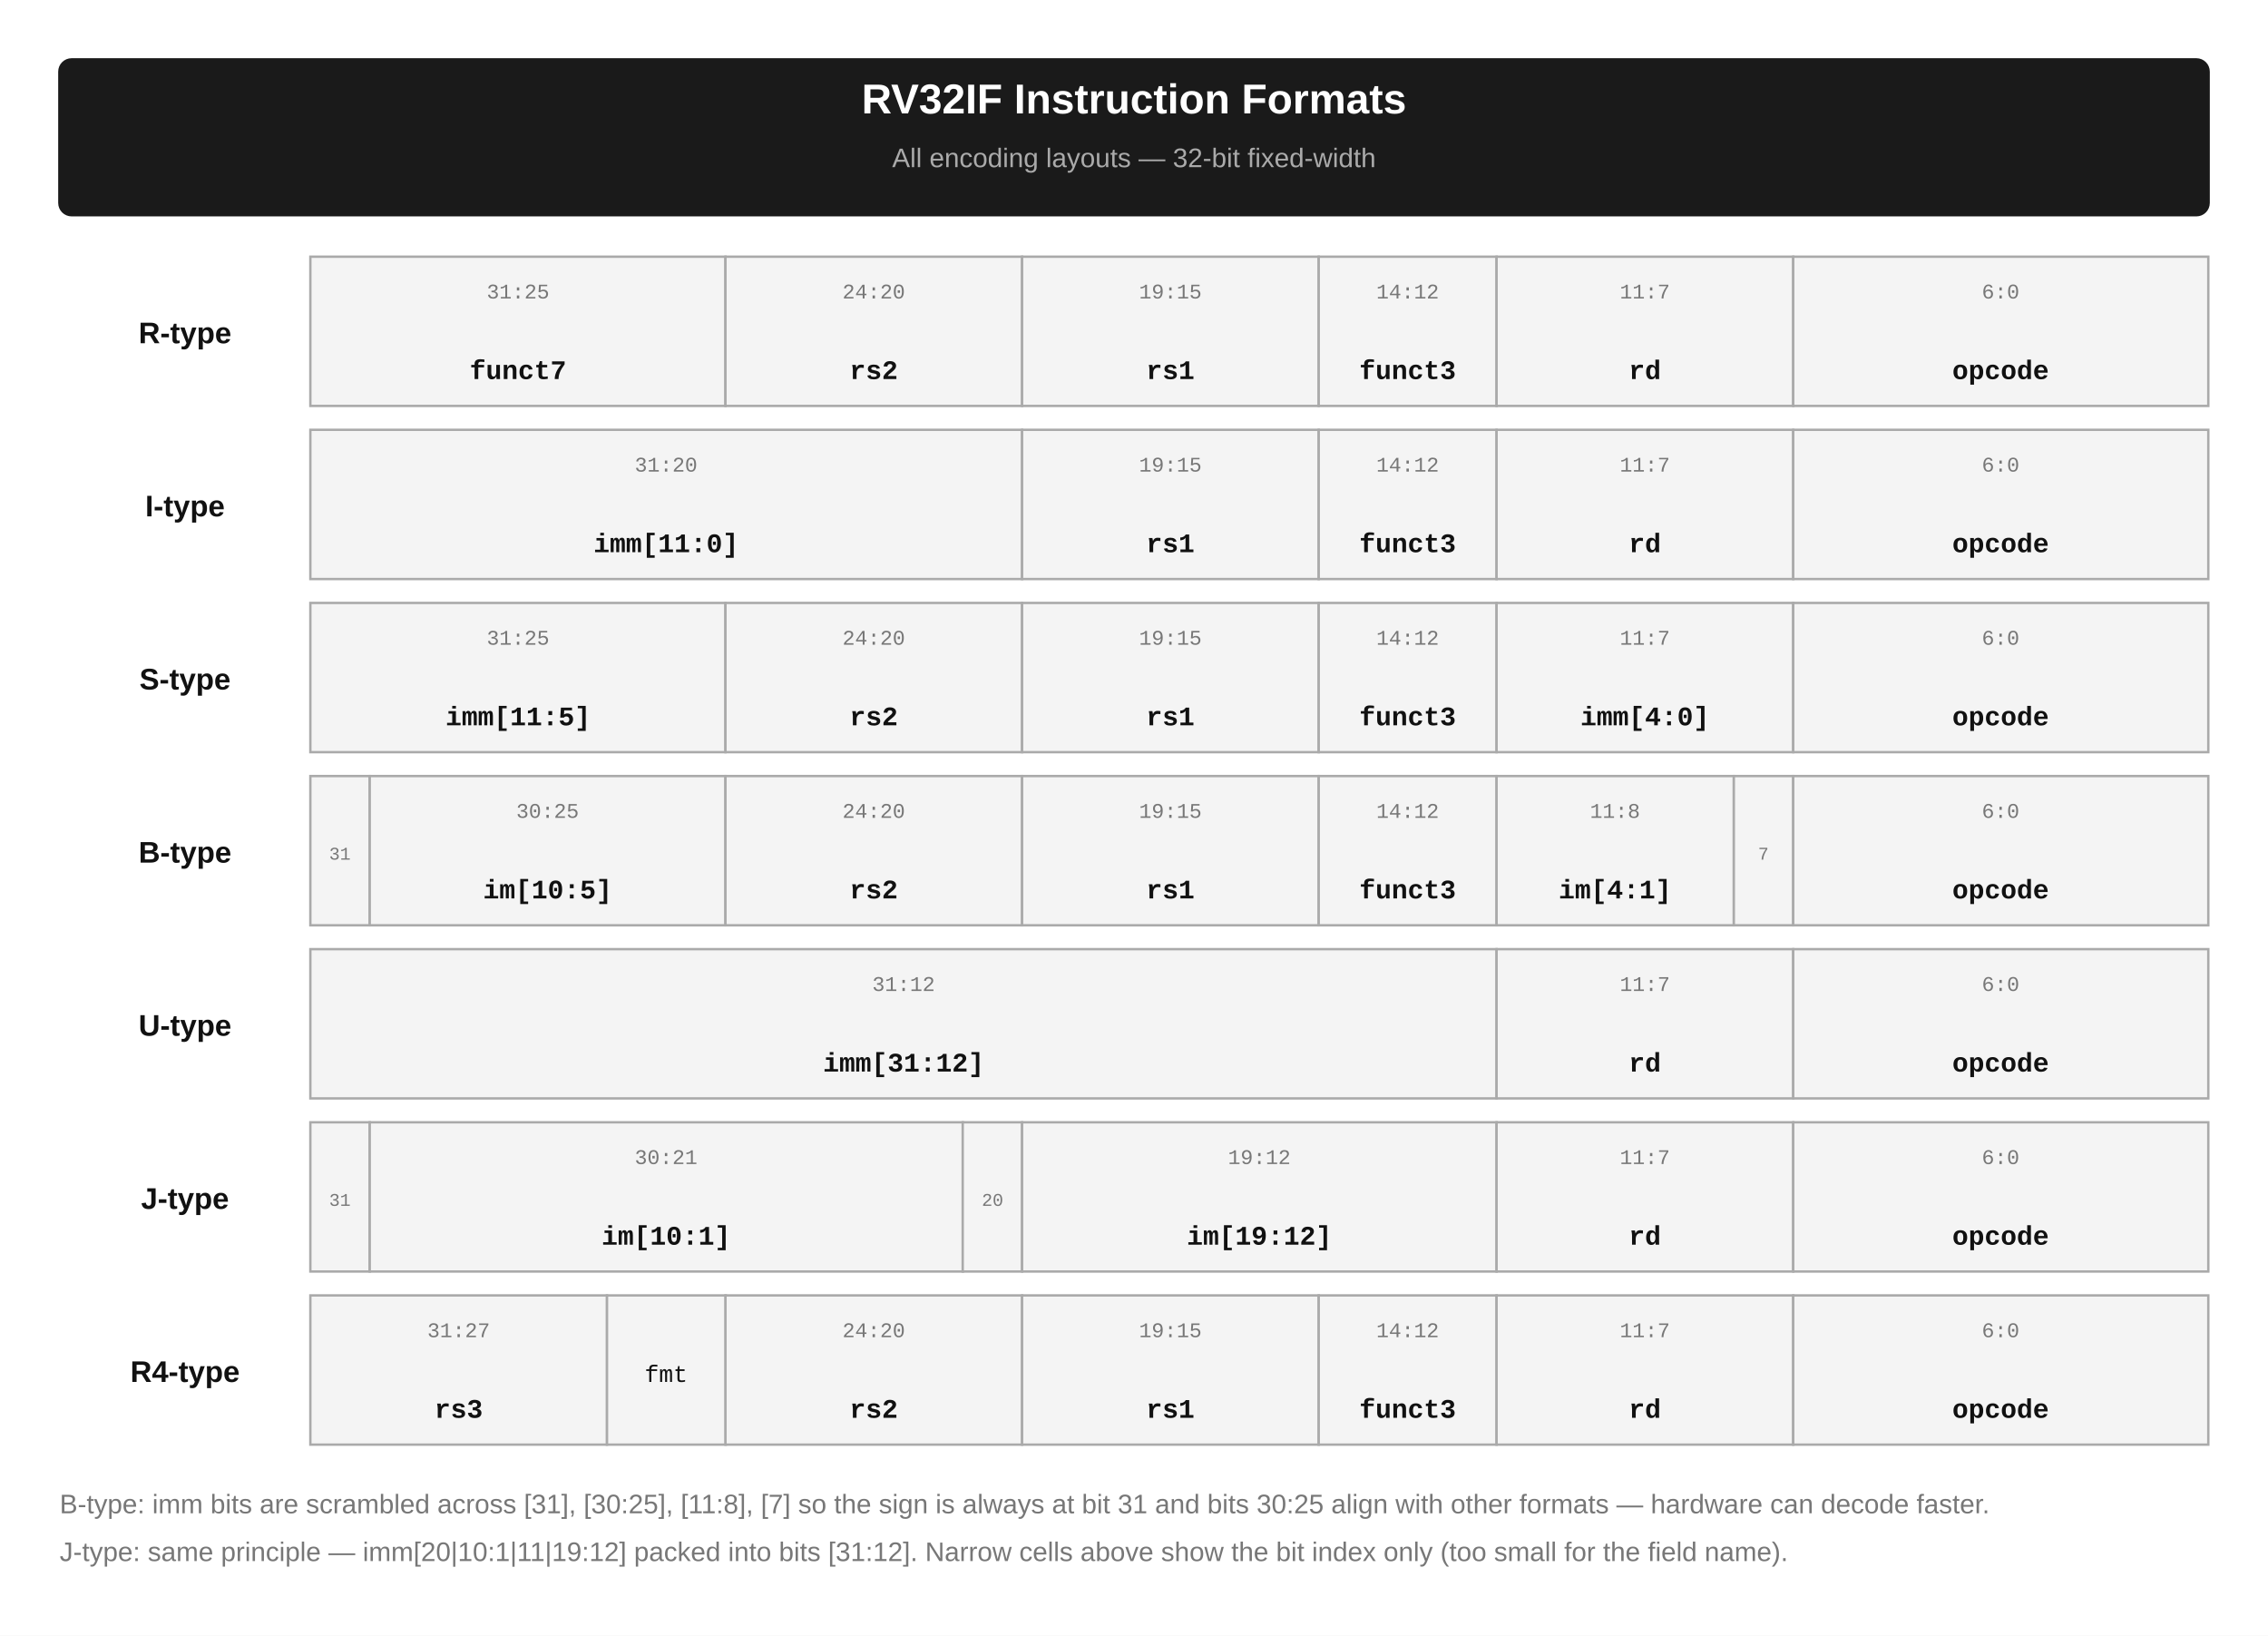
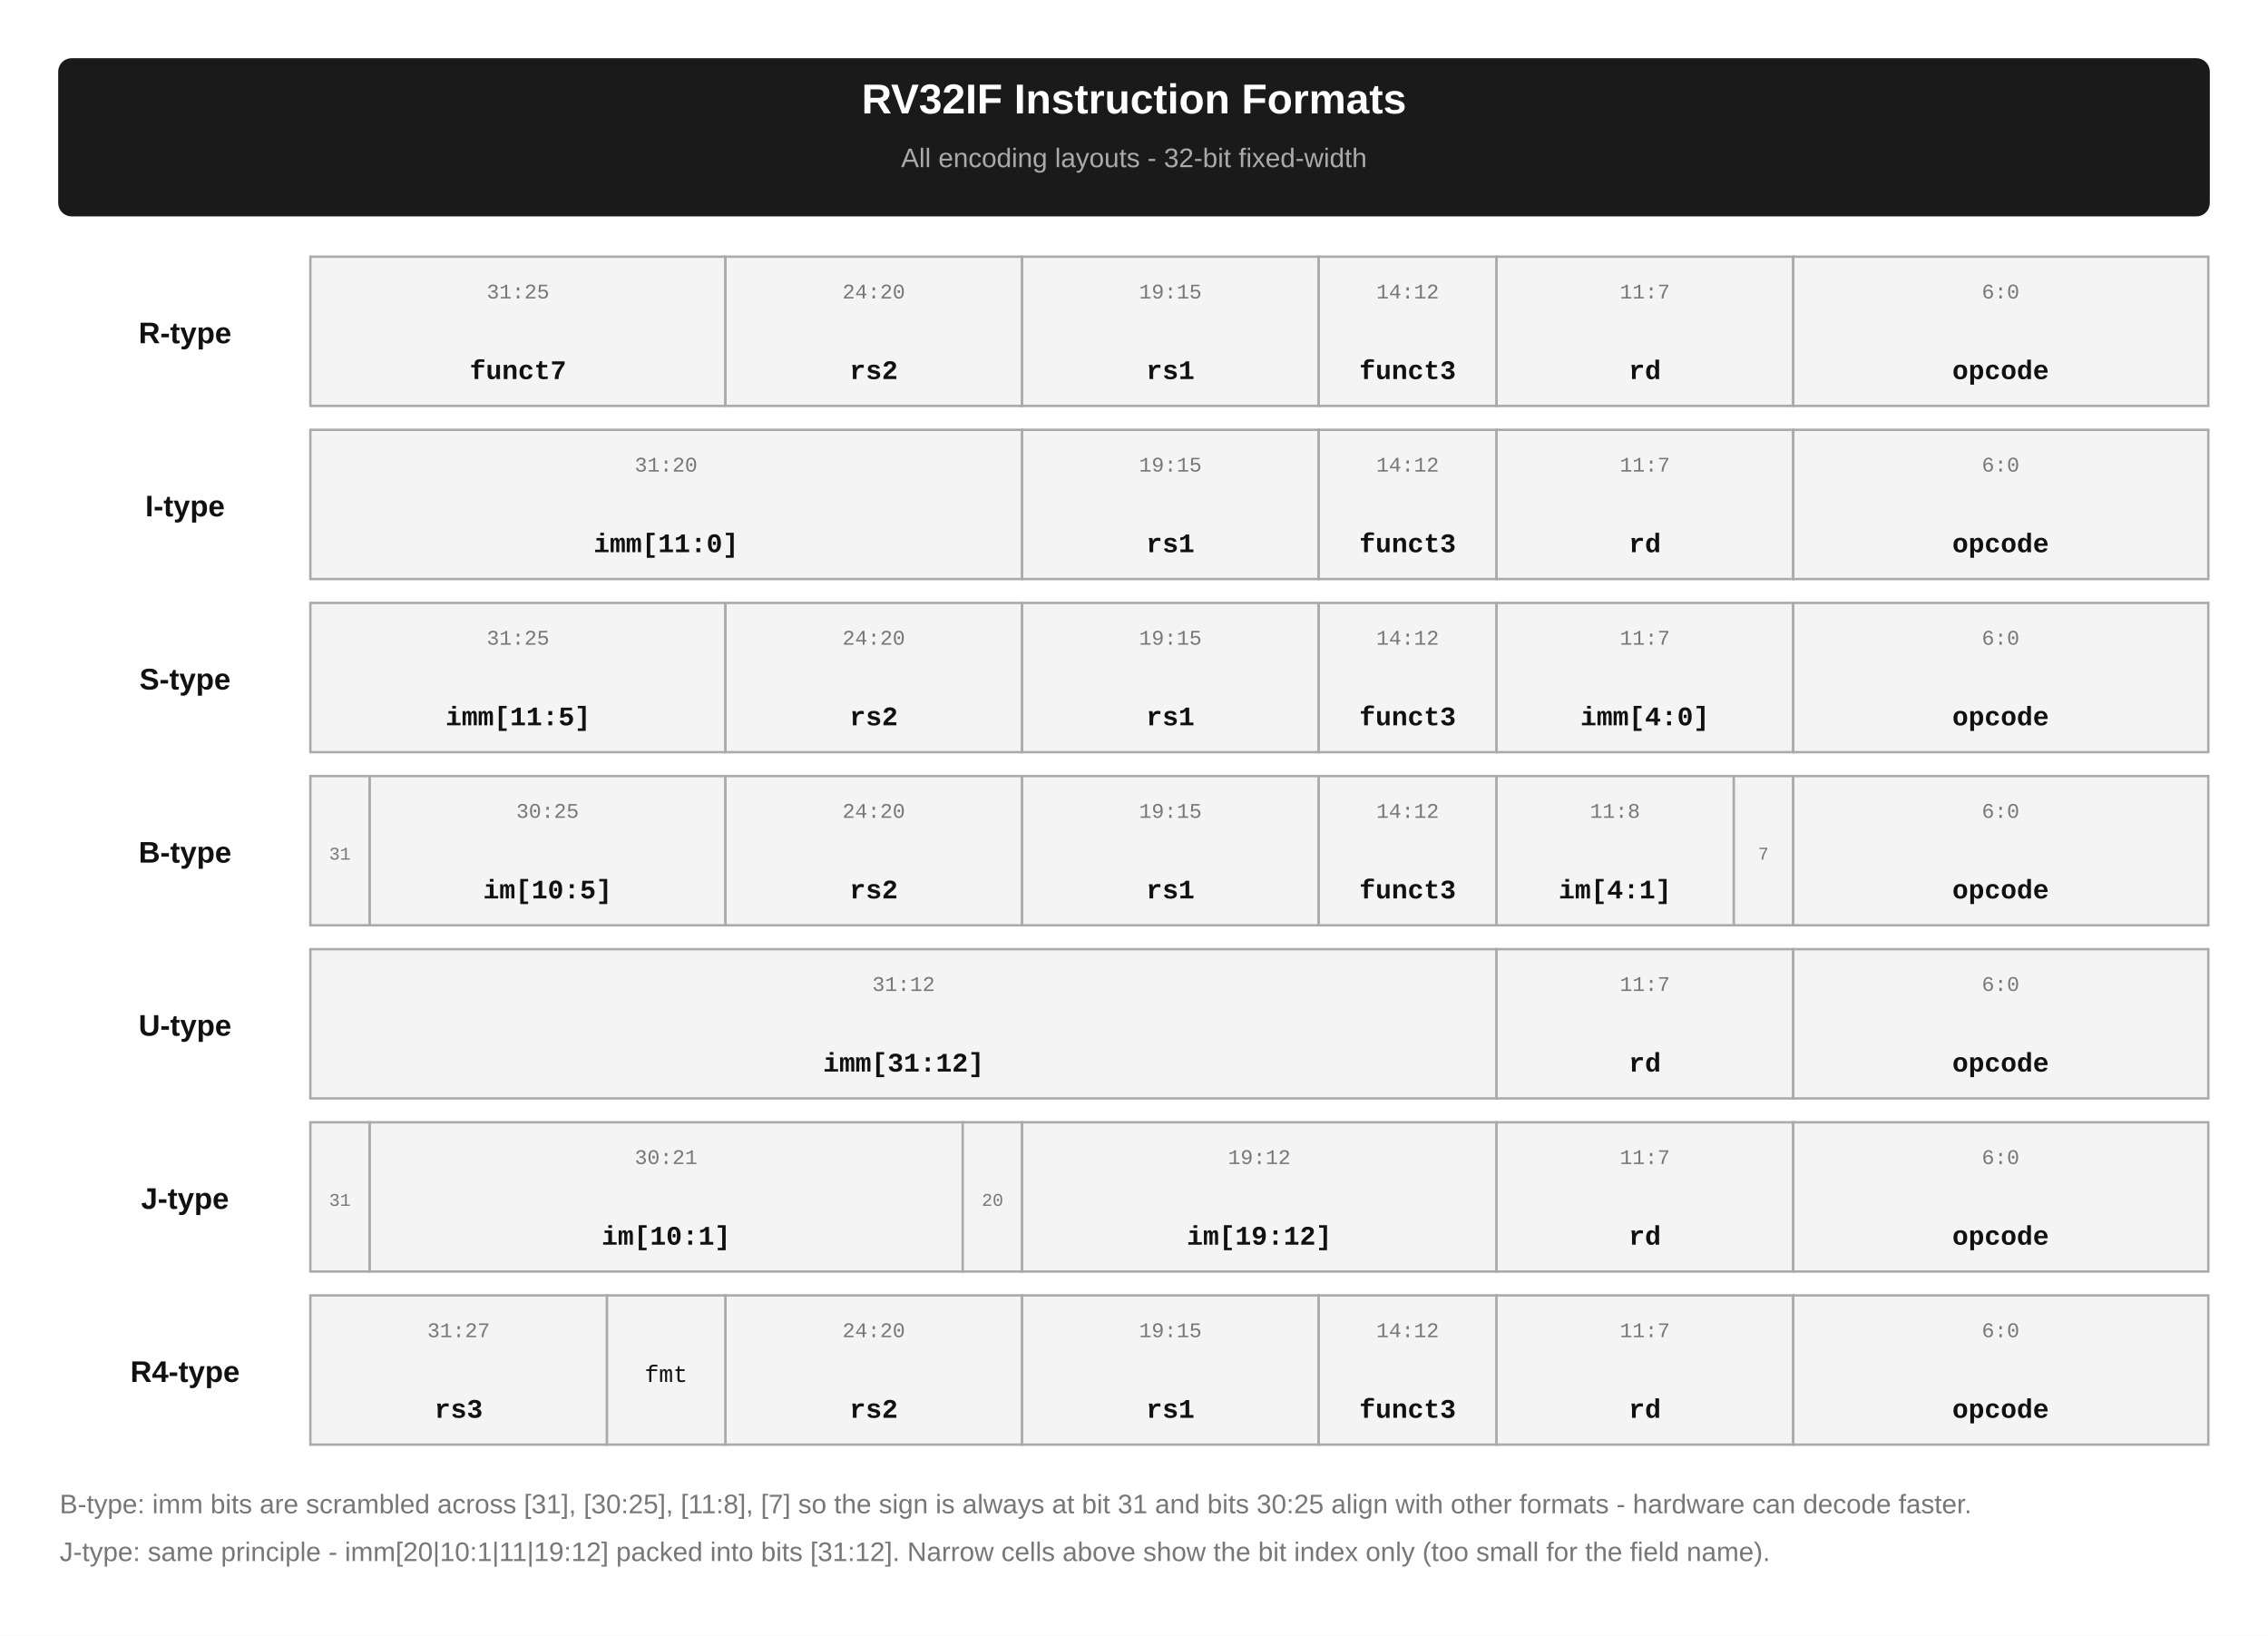
<svg xmlns="http://www.w3.org/2000/svg" width="760" height="548" viewBox="0 0 760 548">
  <rect width="760" height="548" fill="#ffffff" />
  <rect x="20.0" y="20.0" width="720.0" height="52.0" fill="#1a1a1a" stroke="#1a1a1a" stroke-width="1" rx="4" />
  <text x="380.0" y="38.0" font-family="Arial, Helvetica, sans-serif" font-size="14" font-weight="bold" fill="#ffffff" text-anchor="middle">RV32IF Instruction Formats</text>
-   <text x="380.0" y="56.0" font-family="Arial, Helvetica, sans-serif" font-size="9" font-weight="normal" fill="#aaaaaa" text-anchor="middle">All encoding layouts  —  32-bit fixed-width</text>
+   <text x="380.0" y="56.0" font-family="Arial, Helvetica, sans-serif" font-size="9" font-weight="normal" fill="#aaaaaa" text-anchor="middle">All encoding layouts  -  32-bit fixed-width</text>
  <text x="62.0" y="115.0" font-family="Arial, Helvetica, sans-serif" font-size="10" font-weight="bold" fill="#111111" text-anchor="middle">R-type</text>
  <rect x="104.0" y="86.0" width="139.1" height="50.0" fill="#f4f4f4" stroke="#aaaaaa" stroke-width="0.8" rx="0" />
  <text x="173.6" y="100.0" font-family="Courier New, monospace" font-size="7" font-weight="normal" fill="#777777" text-anchor="middle">31:25</text>
  <text x="173.6" y="127.0" font-family="Courier New, monospace" font-size="9" font-weight="bold" fill="#111111" text-anchor="middle">funct7</text>
  <rect x="243.1" y="86.0" width="99.4" height="50.0" fill="#f4f4f4" stroke="#aaaaaa" stroke-width="0.8" rx="0" />
  <text x="292.8" y="100.0" font-family="Courier New, monospace" font-size="7" font-weight="normal" fill="#777777" text-anchor="middle">24:20</text>
  <text x="292.8" y="127.0" font-family="Courier New, monospace" font-size="9" font-weight="bold" fill="#111111" text-anchor="middle">rs2</text>
  <rect x="342.5" y="86.0" width="99.4" height="50.0" fill="#f4f4f4" stroke="#aaaaaa" stroke-width="0.8" rx="0" />
  <text x="392.2" y="100.0" font-family="Courier New, monospace" font-size="7" font-weight="normal" fill="#777777" text-anchor="middle">19:15</text>
  <text x="392.2" y="127.0" font-family="Courier New, monospace" font-size="9" font-weight="bold" fill="#111111" text-anchor="middle">rs1</text>
  <rect x="441.9" y="86.0" width="59.6" height="50.0" fill="#f4f4f4" stroke="#aaaaaa" stroke-width="0.8" rx="0" />
  <text x="471.7" y="100.0" font-family="Courier New, monospace" font-size="7" font-weight="normal" fill="#777777" text-anchor="middle">14:12</text>
  <text x="471.7" y="127.0" font-family="Courier New, monospace" font-size="9" font-weight="bold" fill="#111111" text-anchor="middle">funct3</text>
  <rect x="501.5" y="86.0" width="99.4" height="50.0" fill="#f4f4f4" stroke="#aaaaaa" stroke-width="0.8" rx="0" />
  <text x="551.2" y="100.0" font-family="Courier New, monospace" font-size="7" font-weight="normal" fill="#777777" text-anchor="middle">11:7</text>
  <text x="551.2" y="127.0" font-family="Courier New, monospace" font-size="9" font-weight="bold" fill="#111111" text-anchor="middle">rd</text>
  <rect x="600.9" y="86.0" width="139.1" height="50.0" fill="#f4f4f4" stroke="#aaaaaa" stroke-width="0.8" rx="0" />
  <text x="670.4" y="100.0" font-family="Courier New, monospace" font-size="7" font-weight="normal" fill="#777777" text-anchor="middle">6:0</text>
  <text x="670.4" y="127.0" font-family="Courier New, monospace" font-size="9" font-weight="bold" fill="#111111" text-anchor="middle">opcode</text>
  <text x="62.0" y="173.0" font-family="Arial, Helvetica, sans-serif" font-size="10" font-weight="bold" fill="#111111" text-anchor="middle">I-type</text>
  <rect x="104.0" y="144.0" width="238.5" height="50.0" fill="#f4f4f4" stroke="#aaaaaa" stroke-width="0.8" rx="0" />
  <text x="223.2" y="158.0" font-family="Courier New, monospace" font-size="7" font-weight="normal" fill="#777777" text-anchor="middle">31:20</text>
  <text x="223.2" y="185.0" font-family="Courier New, monospace" font-size="9" font-weight="bold" fill="#111111" text-anchor="middle">imm[11:0]</text>
  <rect x="342.5" y="144.0" width="99.4" height="50.0" fill="#f4f4f4" stroke="#aaaaaa" stroke-width="0.8" rx="0" />
  <text x="392.2" y="158.0" font-family="Courier New, monospace" font-size="7" font-weight="normal" fill="#777777" text-anchor="middle">19:15</text>
  <text x="392.2" y="185.0" font-family="Courier New, monospace" font-size="9" font-weight="bold" fill="#111111" text-anchor="middle">rs1</text>
  <rect x="441.9" y="144.0" width="59.6" height="50.0" fill="#f4f4f4" stroke="#aaaaaa" stroke-width="0.8" rx="0" />
  <text x="471.7" y="158.0" font-family="Courier New, monospace" font-size="7" font-weight="normal" fill="#777777" text-anchor="middle">14:12</text>
  <text x="471.7" y="185.0" font-family="Courier New, monospace" font-size="9" font-weight="bold" fill="#111111" text-anchor="middle">funct3</text>
  <rect x="501.5" y="144.0" width="99.4" height="50.0" fill="#f4f4f4" stroke="#aaaaaa" stroke-width="0.8" rx="0" />
  <text x="551.2" y="158.0" font-family="Courier New, monospace" font-size="7" font-weight="normal" fill="#777777" text-anchor="middle">11:7</text>
  <text x="551.2" y="185.0" font-family="Courier New, monospace" font-size="9" font-weight="bold" fill="#111111" text-anchor="middle">rd</text>
  <rect x="600.9" y="144.0" width="139.1" height="50.0" fill="#f4f4f4" stroke="#aaaaaa" stroke-width="0.8" rx="0" />
  <text x="670.4" y="158.0" font-family="Courier New, monospace" font-size="7" font-weight="normal" fill="#777777" text-anchor="middle">6:0</text>
  <text x="670.4" y="185.0" font-family="Courier New, monospace" font-size="9" font-weight="bold" fill="#111111" text-anchor="middle">opcode</text>
  <text x="62.0" y="231.0" font-family="Arial, Helvetica, sans-serif" font-size="10" font-weight="bold" fill="#111111" text-anchor="middle">S-type</text>
  <rect x="104.0" y="202.0" width="139.1" height="50.0" fill="#f4f4f4" stroke="#aaaaaa" stroke-width="0.8" rx="0" />
  <text x="173.6" y="216.0" font-family="Courier New, monospace" font-size="7" font-weight="normal" fill="#777777" text-anchor="middle">31:25</text>
  <text x="173.6" y="243.0" font-family="Courier New, monospace" font-size="9" font-weight="bold" fill="#111111" text-anchor="middle">imm[11:5]</text>
  <rect x="243.1" y="202.0" width="99.4" height="50.0" fill="#f4f4f4" stroke="#aaaaaa" stroke-width="0.8" rx="0" />
  <text x="292.8" y="216.0" font-family="Courier New, monospace" font-size="7" font-weight="normal" fill="#777777" text-anchor="middle">24:20</text>
  <text x="292.8" y="243.0" font-family="Courier New, monospace" font-size="9" font-weight="bold" fill="#111111" text-anchor="middle">rs2</text>
  <rect x="342.5" y="202.0" width="99.4" height="50.0" fill="#f4f4f4" stroke="#aaaaaa" stroke-width="0.8" rx="0" />
  <text x="392.2" y="216.0" font-family="Courier New, monospace" font-size="7" font-weight="normal" fill="#777777" text-anchor="middle">19:15</text>
  <text x="392.2" y="243.0" font-family="Courier New, monospace" font-size="9" font-weight="bold" fill="#111111" text-anchor="middle">rs1</text>
  <rect x="441.9" y="202.0" width="59.6" height="50.0" fill="#f4f4f4" stroke="#aaaaaa" stroke-width="0.8" rx="0" />
  <text x="471.7" y="216.0" font-family="Courier New, monospace" font-size="7" font-weight="normal" fill="#777777" text-anchor="middle">14:12</text>
  <text x="471.7" y="243.0" font-family="Courier New, monospace" font-size="9" font-weight="bold" fill="#111111" text-anchor="middle">funct3</text>
  <rect x="501.5" y="202.0" width="99.4" height="50.0" fill="#f4f4f4" stroke="#aaaaaa" stroke-width="0.8" rx="0" />
  <text x="551.2" y="216.0" font-family="Courier New, monospace" font-size="7" font-weight="normal" fill="#777777" text-anchor="middle">11:7</text>
  <text x="551.2" y="243.0" font-family="Courier New, monospace" font-size="9" font-weight="bold" fill="#111111" text-anchor="middle">imm[4:0]</text>
  <rect x="600.9" y="202.0" width="139.1" height="50.0" fill="#f4f4f4" stroke="#aaaaaa" stroke-width="0.8" rx="0" />
  <text x="670.4" y="216.0" font-family="Courier New, monospace" font-size="7" font-weight="normal" fill="#777777" text-anchor="middle">6:0</text>
  <text x="670.4" y="243.0" font-family="Courier New, monospace" font-size="9" font-weight="bold" fill="#111111" text-anchor="middle">opcode</text>
  <text x="62.0" y="289.0" font-family="Arial, Helvetica, sans-serif" font-size="10" font-weight="bold" fill="#111111" text-anchor="middle">B-type</text>
  <rect x="104.0" y="260.0" width="19.9" height="50.0" fill="#f4f4f4" stroke="#aaaaaa" stroke-width="0.8" rx="0" />
  <text x="113.9" y="288.0" font-family="Courier New, monospace" font-size="6" font-weight="normal" fill="#777777" text-anchor="middle">31</text>
  <rect x="123.9" y="260.0" width="119.2" height="50.0" fill="#f4f4f4" stroke="#aaaaaa" stroke-width="0.8" rx="0" />
  <text x="183.5" y="274.0" font-family="Courier New, monospace" font-size="7" font-weight="normal" fill="#777777" text-anchor="middle">30:25</text>
  <text x="183.5" y="301.0" font-family="Courier New, monospace" font-size="9" font-weight="bold" fill="#111111" text-anchor="middle">im[10:5]</text>
  <rect x="243.1" y="260.0" width="99.4" height="50.0" fill="#f4f4f4" stroke="#aaaaaa" stroke-width="0.8" rx="0" />
  <text x="292.8" y="274.0" font-family="Courier New, monospace" font-size="7" font-weight="normal" fill="#777777" text-anchor="middle">24:20</text>
  <text x="292.8" y="301.0" font-family="Courier New, monospace" font-size="9" font-weight="bold" fill="#111111" text-anchor="middle">rs2</text>
  <rect x="342.5" y="260.0" width="99.4" height="50.0" fill="#f4f4f4" stroke="#aaaaaa" stroke-width="0.8" rx="0" />
  <text x="392.2" y="274.0" font-family="Courier New, monospace" font-size="7" font-weight="normal" fill="#777777" text-anchor="middle">19:15</text>
  <text x="392.2" y="301.0" font-family="Courier New, monospace" font-size="9" font-weight="bold" fill="#111111" text-anchor="middle">rs1</text>
  <rect x="441.9" y="260.0" width="59.6" height="50.0" fill="#f4f4f4" stroke="#aaaaaa" stroke-width="0.8" rx="0" />
  <text x="471.7" y="274.0" font-family="Courier New, monospace" font-size="7" font-weight="normal" fill="#777777" text-anchor="middle">14:12</text>
  <text x="471.7" y="301.0" font-family="Courier New, monospace" font-size="9" font-weight="bold" fill="#111111" text-anchor="middle">funct3</text>
  <rect x="501.5" y="260.0" width="79.5" height="50.0" fill="#f4f4f4" stroke="#aaaaaa" stroke-width="0.8" rx="0" />
  <text x="541.2" y="274.0" font-family="Courier New, monospace" font-size="7" font-weight="normal" fill="#777777" text-anchor="middle">11:8</text>
  <text x="541.2" y="301.0" font-family="Courier New, monospace" font-size="9" font-weight="bold" fill="#111111" text-anchor="middle">im[4:1]</text>
  <rect x="581.0" y="260.0" width="19.9" height="50.0" fill="#f4f4f4" stroke="#aaaaaa" stroke-width="0.8" rx="0" />
  <text x="590.9" y="288.0" font-family="Courier New, monospace" font-size="6" font-weight="normal" fill="#777777" text-anchor="middle">7</text>
  <rect x="600.9" y="260.0" width="139.1" height="50.0" fill="#f4f4f4" stroke="#aaaaaa" stroke-width="0.8" rx="0" />
  <text x="670.4" y="274.0" font-family="Courier New, monospace" font-size="7" font-weight="normal" fill="#777777" text-anchor="middle">6:0</text>
  <text x="670.4" y="301.0" font-family="Courier New, monospace" font-size="9" font-weight="bold" fill="#111111" text-anchor="middle">opcode</text>
  <text x="62.0" y="347.0" font-family="Arial, Helvetica, sans-serif" font-size="10" font-weight="bold" fill="#111111" text-anchor="middle">U-type</text>
  <rect x="104.0" y="318.0" width="397.5" height="50.0" fill="#f4f4f4" stroke="#aaaaaa" stroke-width="0.8" rx="0" />
  <text x="302.8" y="332.0" font-family="Courier New, monospace" font-size="7" font-weight="normal" fill="#777777" text-anchor="middle">31:12</text>
  <text x="302.8" y="359.0" font-family="Courier New, monospace" font-size="9" font-weight="bold" fill="#111111" text-anchor="middle">imm[31:12]</text>
  <rect x="501.5" y="318.0" width="99.4" height="50.0" fill="#f4f4f4" stroke="#aaaaaa" stroke-width="0.8" rx="0" />
  <text x="551.2" y="332.0" font-family="Courier New, monospace" font-size="7" font-weight="normal" fill="#777777" text-anchor="middle">11:7</text>
  <text x="551.2" y="359.0" font-family="Courier New, monospace" font-size="9" font-weight="bold" fill="#111111" text-anchor="middle">rd</text>
  <rect x="600.9" y="318.0" width="139.1" height="50.0" fill="#f4f4f4" stroke="#aaaaaa" stroke-width="0.8" rx="0" />
  <text x="670.4" y="332.0" font-family="Courier New, monospace" font-size="7" font-weight="normal" fill="#777777" text-anchor="middle">6:0</text>
  <text x="670.4" y="359.0" font-family="Courier New, monospace" font-size="9" font-weight="bold" fill="#111111" text-anchor="middle">opcode</text>
  <text x="62.0" y="405.0" font-family="Arial, Helvetica, sans-serif" font-size="10" font-weight="bold" fill="#111111" text-anchor="middle">J-type</text>
  <rect x="104.0" y="376.0" width="19.9" height="50.0" fill="#f4f4f4" stroke="#aaaaaa" stroke-width="0.8" rx="0" />
  <text x="113.9" y="404.0" font-family="Courier New, monospace" font-size="6" font-weight="normal" fill="#777777" text-anchor="middle">31</text>
  <rect x="123.9" y="376.0" width="198.8" height="50.0" fill="#f4f4f4" stroke="#aaaaaa" stroke-width="0.8" rx="0" />
  <text x="223.2" y="390.0" font-family="Courier New, monospace" font-size="7" font-weight="normal" fill="#777777" text-anchor="middle">30:21</text>
  <text x="223.2" y="417.0" font-family="Courier New, monospace" font-size="9" font-weight="bold" fill="#111111" text-anchor="middle">im[10:1]</text>
  <rect x="322.6" y="376.0" width="19.9" height="50.0" fill="#f4f4f4" stroke="#aaaaaa" stroke-width="0.8" rx="0" />
  <text x="332.6" y="404.0" font-family="Courier New, monospace" font-size="6" font-weight="normal" fill="#777777" text-anchor="middle">20</text>
  <rect x="342.5" y="376.0" width="159.0" height="50.0" fill="#f4f4f4" stroke="#aaaaaa" stroke-width="0.8" rx="0" />
  <text x="422.0" y="390.0" font-family="Courier New, monospace" font-size="7" font-weight="normal" fill="#777777" text-anchor="middle">19:12</text>
  <text x="422.0" y="417.0" font-family="Courier New, monospace" font-size="9" font-weight="bold" fill="#111111" text-anchor="middle">im[19:12]</text>
  <rect x="501.5" y="376.0" width="99.4" height="50.0" fill="#f4f4f4" stroke="#aaaaaa" stroke-width="0.8" rx="0" />
  <text x="551.2" y="390.0" font-family="Courier New, monospace" font-size="7" font-weight="normal" fill="#777777" text-anchor="middle">11:7</text>
  <text x="551.2" y="417.0" font-family="Courier New, monospace" font-size="9" font-weight="bold" fill="#111111" text-anchor="middle">rd</text>
  <rect x="600.9" y="376.0" width="139.1" height="50.0" fill="#f4f4f4" stroke="#aaaaaa" stroke-width="0.8" rx="0" />
  <text x="670.4" y="390.0" font-family="Courier New, monospace" font-size="7" font-weight="normal" fill="#777777" text-anchor="middle">6:0</text>
  <text x="670.4" y="417.0" font-family="Courier New, monospace" font-size="9" font-weight="bold" fill="#111111" text-anchor="middle">opcode</text>
  <text x="62.0" y="463.0" font-family="Arial, Helvetica, sans-serif" font-size="10" font-weight="bold" fill="#111111" text-anchor="middle">R4-type</text>
  <rect x="104.0" y="434.0" width="99.4" height="50.0" fill="#f4f4f4" stroke="#aaaaaa" stroke-width="0.8" rx="0" />
  <text x="153.7" y="448.0" font-family="Courier New, monospace" font-size="7" font-weight="normal" fill="#777777" text-anchor="middle">31:27</text>
  <text x="153.7" y="475.0" font-family="Courier New, monospace" font-size="9" font-weight="bold" fill="#111111" text-anchor="middle">rs3</text>
  <rect x="203.4" y="434.0" width="39.8" height="50.0" fill="#f4f4f4" stroke="#aaaaaa" stroke-width="0.8" rx="0" />
  <text x="223.2" y="463.0" font-family="Courier New, monospace" font-size="8" font-weight="normal" fill="#111111" text-anchor="middle">fmt</text>
  <rect x="243.1" y="434.0" width="99.4" height="50.0" fill="#f4f4f4" stroke="#aaaaaa" stroke-width="0.8" rx="0" />
  <text x="292.8" y="448.0" font-family="Courier New, monospace" font-size="7" font-weight="normal" fill="#777777" text-anchor="middle">24:20</text>
  <text x="292.8" y="475.0" font-family="Courier New, monospace" font-size="9" font-weight="bold" fill="#111111" text-anchor="middle">rs2</text>
  <rect x="342.5" y="434.0" width="99.4" height="50.0" fill="#f4f4f4" stroke="#aaaaaa" stroke-width="0.8" rx="0" />
  <text x="392.2" y="448.0" font-family="Courier New, monospace" font-size="7" font-weight="normal" fill="#777777" text-anchor="middle">19:15</text>
  <text x="392.2" y="475.0" font-family="Courier New, monospace" font-size="9" font-weight="bold" fill="#111111" text-anchor="middle">rs1</text>
  <rect x="441.9" y="434.0" width="59.6" height="50.0" fill="#f4f4f4" stroke="#aaaaaa" stroke-width="0.8" rx="0" />
  <text x="471.7" y="448.0" font-family="Courier New, monospace" font-size="7" font-weight="normal" fill="#777777" text-anchor="middle">14:12</text>
  <text x="471.7" y="475.0" font-family="Courier New, monospace" font-size="9" font-weight="bold" fill="#111111" text-anchor="middle">funct3</text>
  <rect x="501.5" y="434.0" width="99.4" height="50.0" fill="#f4f4f4" stroke="#aaaaaa" stroke-width="0.8" rx="0" />
  <text x="551.2" y="448.0" font-family="Courier New, monospace" font-size="7" font-weight="normal" fill="#777777" text-anchor="middle">11:7</text>
  <text x="551.2" y="475.0" font-family="Courier New, monospace" font-size="9" font-weight="bold" fill="#111111" text-anchor="middle">rd</text>
  <rect x="600.9" y="434.0" width="139.1" height="50.0" fill="#f4f4f4" stroke="#aaaaaa" stroke-width="0.8" rx="0" />
  <text x="670.4" y="448.0" font-family="Courier New, monospace" font-size="7" font-weight="normal" fill="#777777" text-anchor="middle">6:0</text>
  <text x="670.4" y="475.0" font-family="Courier New, monospace" font-size="9" font-weight="bold" fill="#111111" text-anchor="middle">opcode</text>
-   <text x="20.0" y="507.0" font-family="Arial, Helvetica, sans-serif" font-size="9" font-weight="normal" fill="#777777" text-anchor="start">B-type: imm bits are scrambled across [31], [30:25], [11:8], [7] so the sign is always at bit 31 and bits 30:25 align with other formats — hardware can decode faster.</text>
-   <text x="20.0" y="523.0" font-family="Arial, Helvetica, sans-serif" font-size="9" font-weight="normal" fill="#777777" text-anchor="start">J-type: same principle — imm[20|10:1|11|19:12] packed into bits [31:12]. Narrow cells above show the bit index only (too small for the field name).</text>
+   <text x="20.0" y="507.0" font-family="Arial, Helvetica, sans-serif" font-size="9" font-weight="normal" fill="#777777" text-anchor="start">B-type: imm bits are scrambled across [31], [30:25], [11:8], [7] so the sign is always at bit 31 and bits 30:25 align with other formats - hardware can decode faster.</text>
+   <text x="20.0" y="523.0" font-family="Arial, Helvetica, sans-serif" font-size="9" font-weight="normal" fill="#777777" text-anchor="start">J-type: same principle - imm[20|10:1|11|19:12] packed into bits [31:12]. Narrow cells above show the bit index only (too small for the field name).</text>
</svg>
